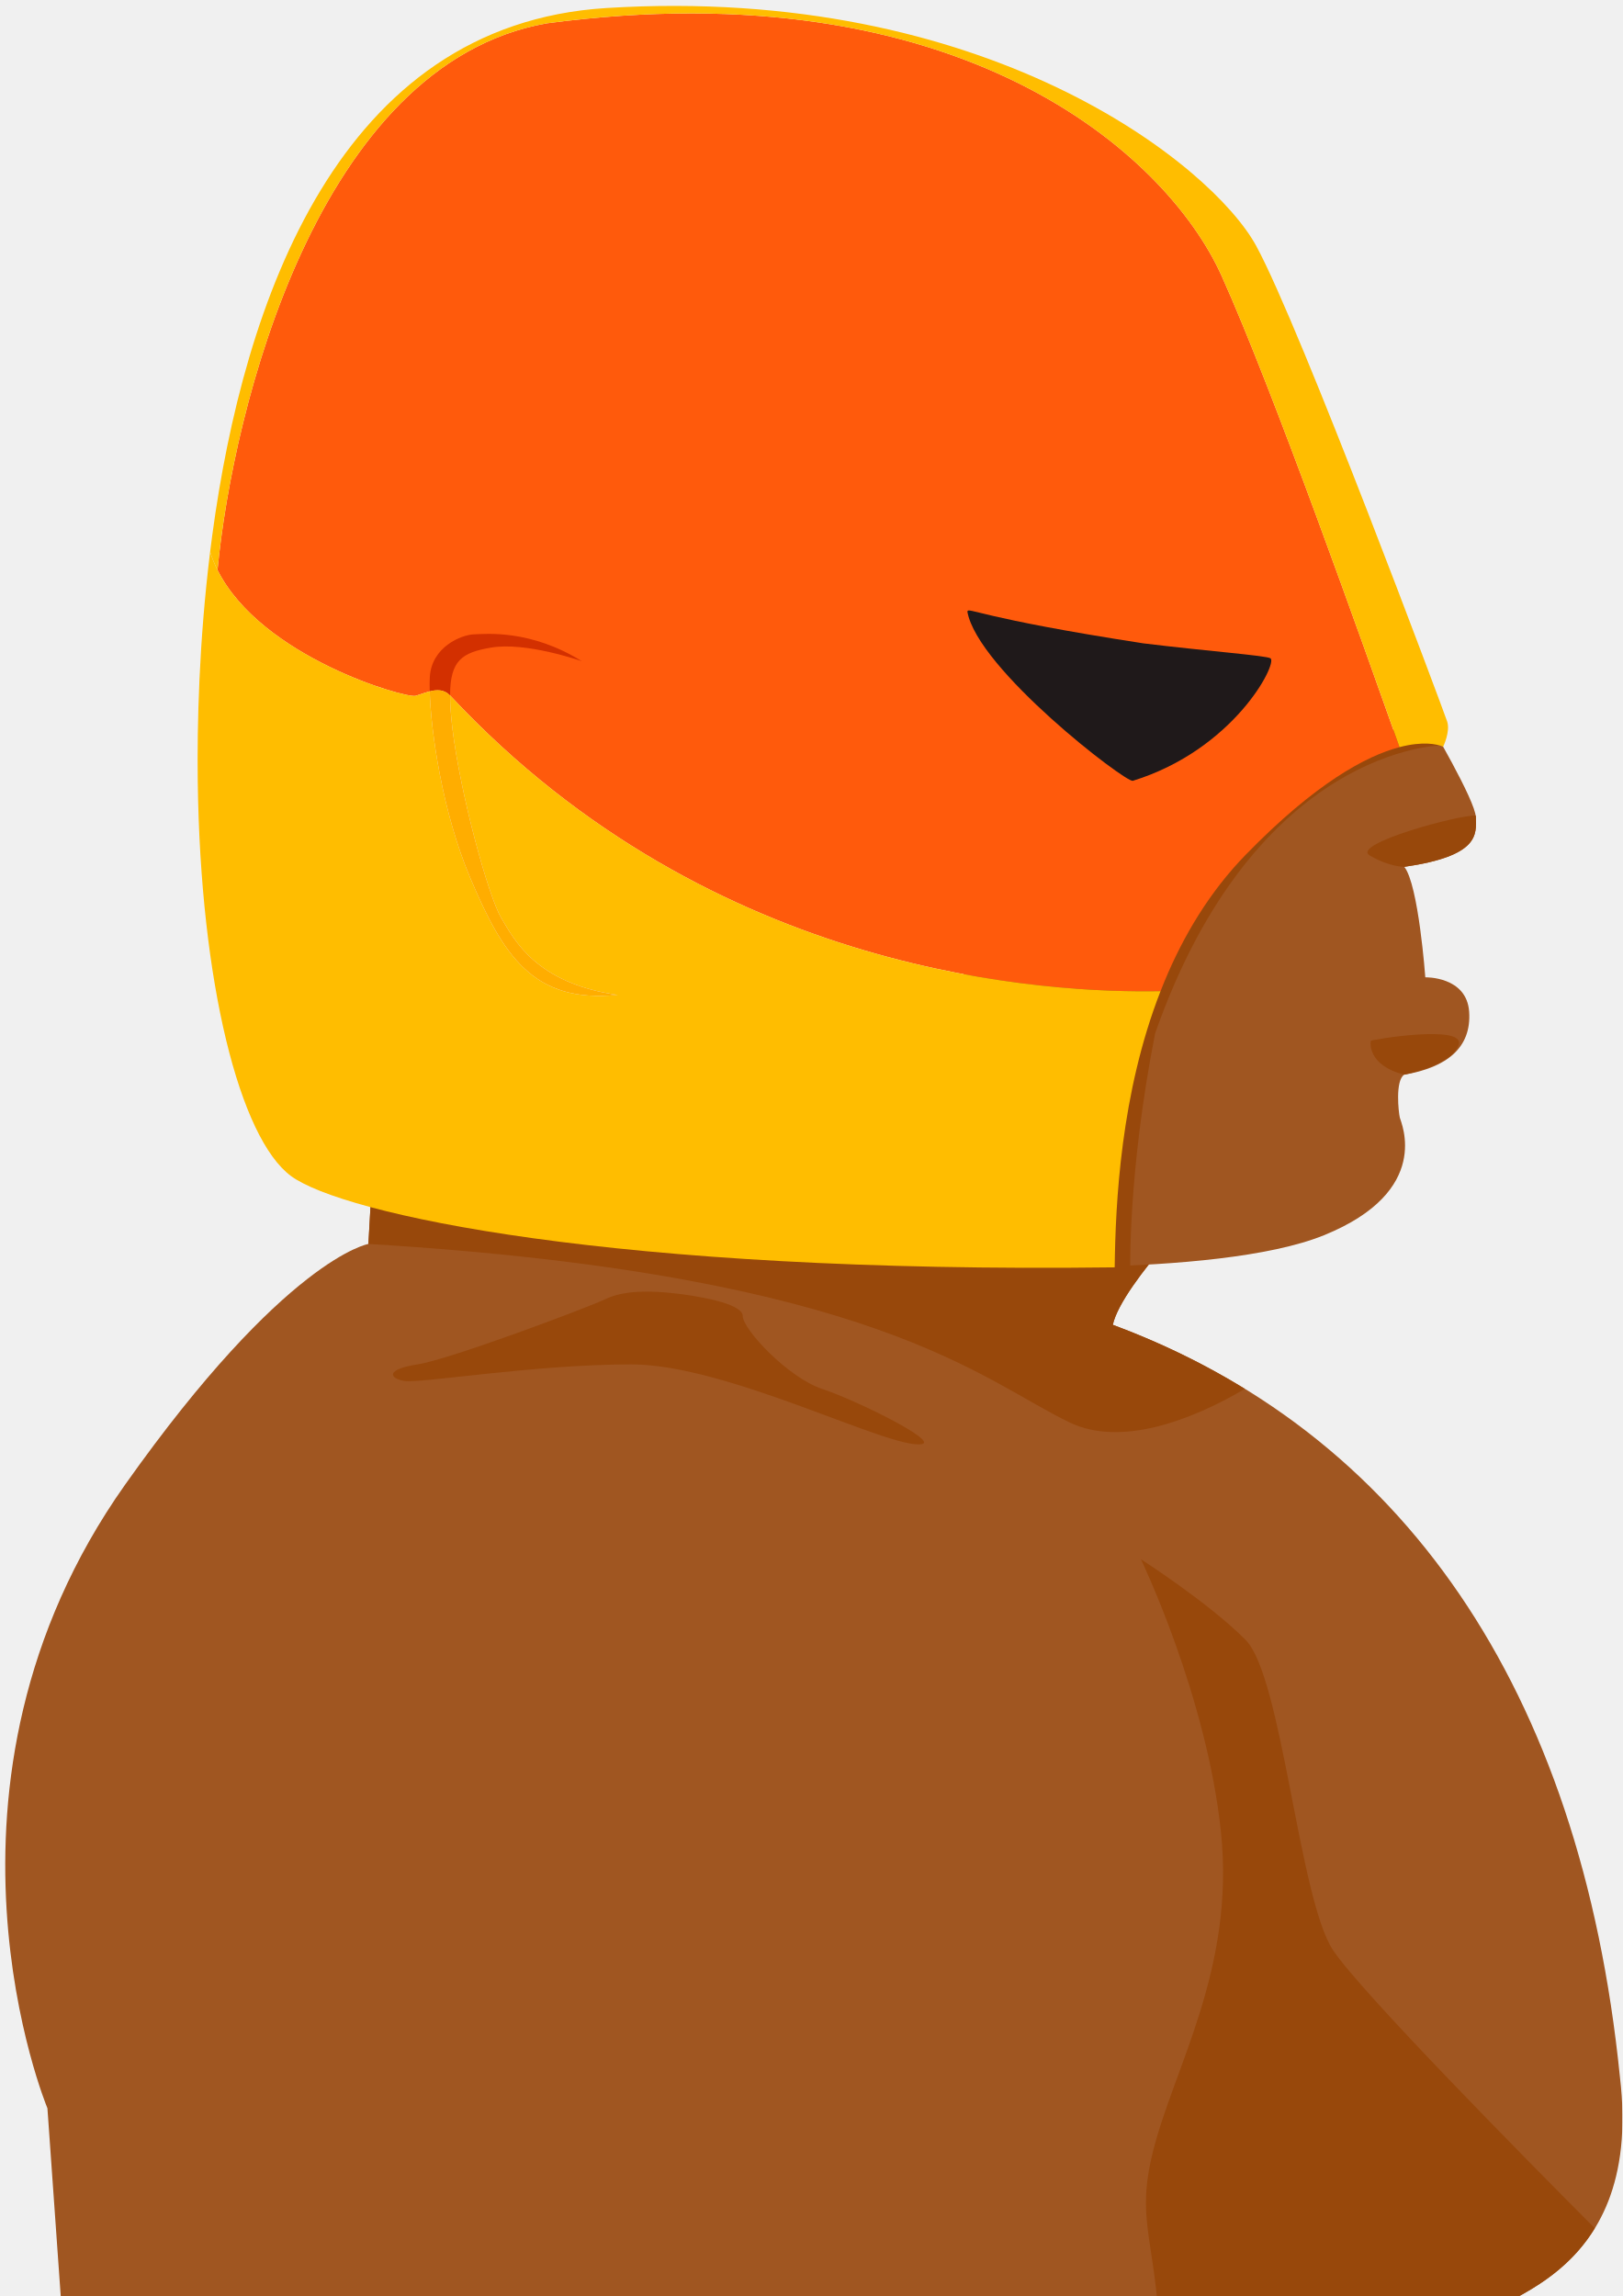
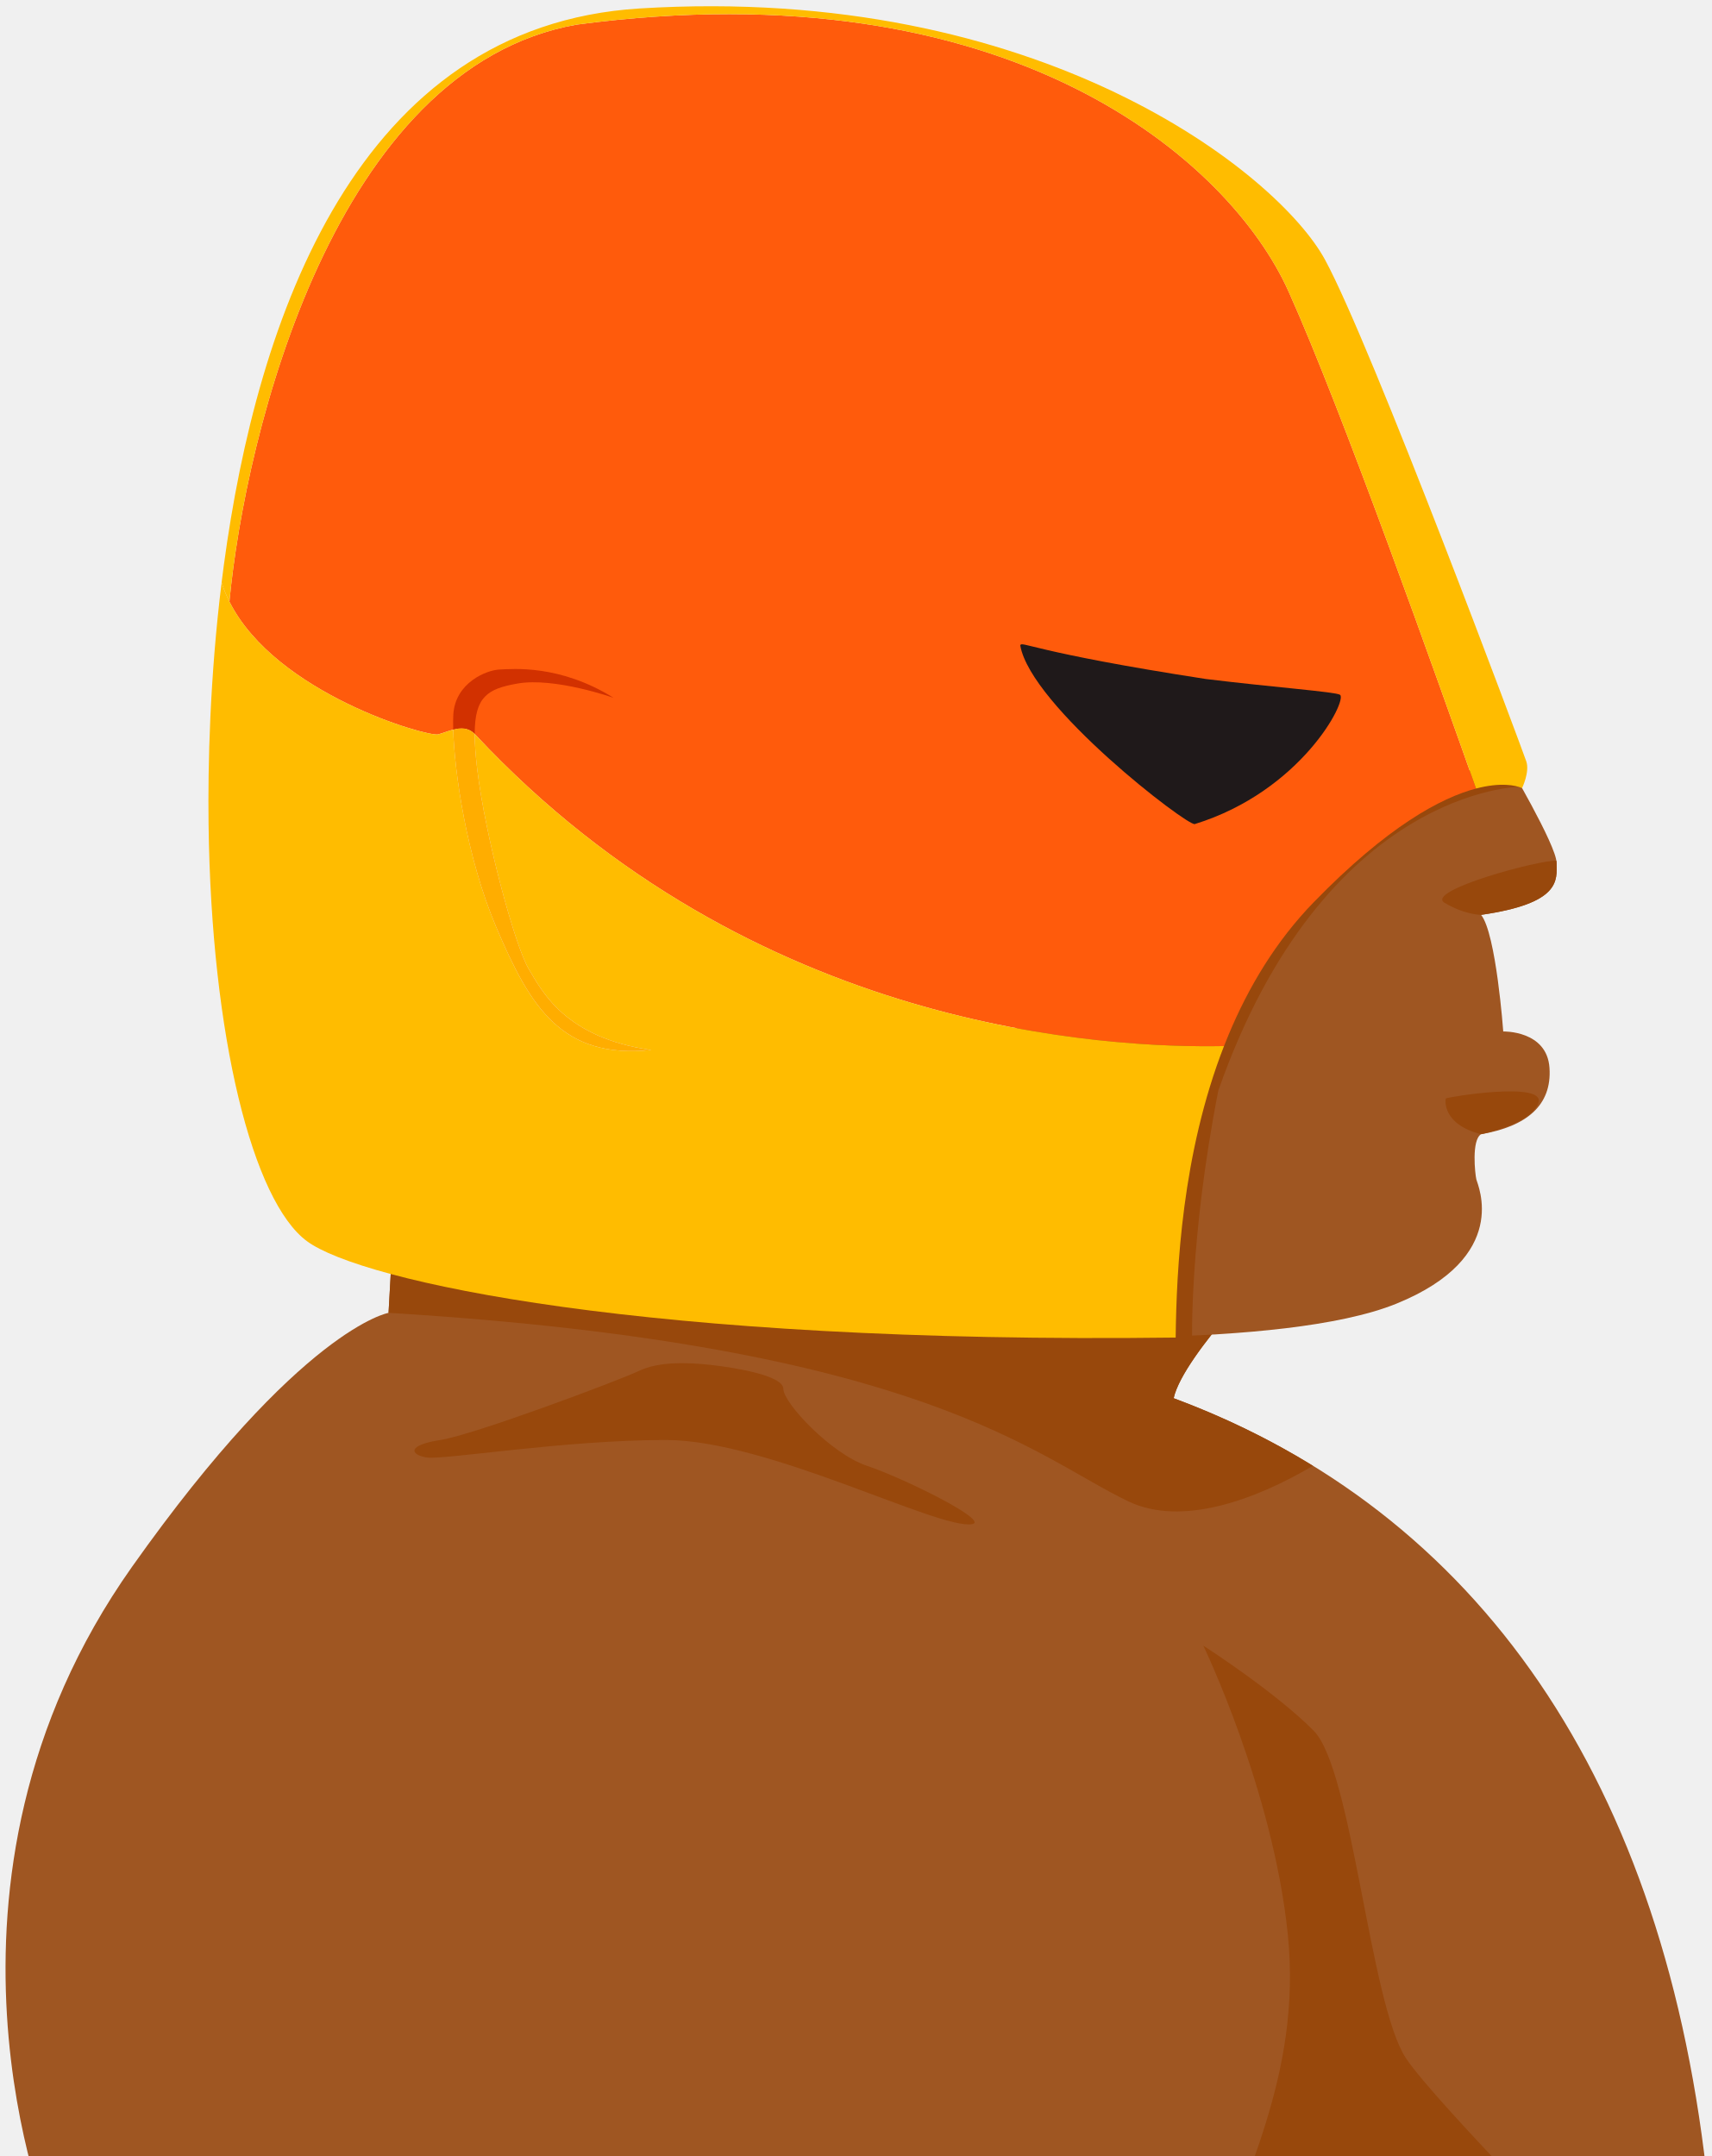
- <svg xmlns="http://www.w3.org/2000/svg" xmlns:xlink="http://www.w3.org/1999/xlink" width="118px" height="167px" viewBox="0 0 118 167" version="1.1">
+ <svg xmlns="http://www.w3.org/2000/svg" xmlns:xlink="http://www.w3.org/1999/xlink" width="100px" height="126px" viewBox="0 0 100 126" version="1.1">
  <defs>
-     <rect id="path-1" x="0" y="0" width="118" height="167" />
+     <rect id="path-1" x="0" y="0" width="100" height="126" />
  </defs>
-   <g id="Security-Plugin" stroke="none" stroke-width="1" fill="none" fill-rule="evenodd">
-     <g id="File-Scanning---Scanning---Free" transform="translate(-410, -567)">
-       <g id="Modal" transform="translate(380, 256)">
-         <g id="Graphic" transform="translate(30, 311)">
-           <mask id="mask-2" fill="white">
-             <use xlink:href="#path-1" />
-           </mask>
-           <g id="Mask" />
-           <g id="Defender" mask="url(#mask-2)">
-             <g transform="translate(59, 114.5) scale(-1, 1) translate(-59, -114.5) ">
-               <path d="M29.902,86.865 C29.902,86.865 36.415,93.39 37.069,96.36 C16.141,104.124 3.056,122.636 0.189,151.057 C-1.652,166.466 10.608,167.128 9.965,168.857 C9.322,170.586 8.531,188.311 13.04,202.693 C17.549,217.075 18.567,228.98 18.567,228.98 L109.196,228.98 L114.551,153.344 C114.551,153.344 124.36,129.824 108.898,107.982 C97.228,91.497 91.208,90.478 91.208,90.478 L90.842,83.964 L29.902,86.865 Z" id="Fill-1" fill="#A05621" />
-               <path d="M33.598,175.048 C33.313,163.063 35.66,162.549 34.144,156.471 C32.628,150.393 28.174,143.203 29.202,133.273 C30.23,123.342 35.026,113.412 35.026,113.412 C35.026,113.412 30.069,116.591 27.409,119.282 C24.748,121.973 23.54,138.065 21.061,141.833 C19.085,144.835 6.891,157.179 2.017,162.072 C5.051,167.014 10.395,167.699 9.965,168.856 C9.85,169.164 9.732,169.985 9.639,171.196 C9.654,171.211 16.448,177.445 20.082,177.445 C23.721,177.445 22.693,187.375 22.693,196.278 C22.693,205.181 23.707,207.92 25.598,209.975 C27.489,212.029 33.598,228.979 33.598,228.979 L40.165,213.399 C40.165,213.399 33.882,195.251 33.598,175.048" id="Fill-4" fill="#98480B" />
-               <path d="M41.346,86.32 L33.012,90.234 C34.787,92.288 36.728,94.808 37.069,96.36 C33.655,97.627 30.453,99.184 27.467,101.02 C31.483,103.391 36.522,105.207 40.165,103.482 C46.55,100.459 54.198,92.715 91.207,90.478 L90.843,83.964 L41.346,86.32 Z" id="Fill-6" fill="#98480B" />
-               <path d="M14.098,52.476 C14.098,52.476 10.688,58.231 10.665,59.453 C10.643,60.676 10.368,62.255 15.871,63.05 C14.832,64.334 14.342,71.086 14.342,71.086 C14.342,71.086 11.326,71.001 11.153,73.596 C10.979,76.19 12.752,77.633 15.871,78.165 C16.544,78.574 16.286,80.91 16.197,81.286 C16.108,81.661 13.794,86.631 21.712,89.845 C29.629,93.059 49.319,92.02 49.319,92.02 L47.206,60.177 L14.098,52.476 Z" id="Fill-8" fill="#A05621" />
-               <path d="M13.163,54.217 C13.163,54.217 26.66,54.297 33.99,75.157 C35.997,85.371 35.797,92.526 35.797,92.526 L41.364,92.526 L39.129,63.725 C39.129,63.725 16.984,49.058 13.163,54.217" id="Fill-10" fill="#98480B" />
-               <path d="M78.235,1.697 C48.301,-2.284 33.197,11.101 29.159,20.059 C25.422,28.351 18.811,47.026 16.217,54.343 C18.617,54.973 22.311,56.936 27.409,62.176 C30.028,64.868 31.922,68.041 33.298,71.348 C33.401,71.596 33.501,71.844 33.597,72.092 C41.575,72.237 66.06,71.123 85.213,50.639 C85.947,49.787 86.986,50.395 87.781,50.611 C88.483,50.801 98.979,47.827 102.181,41.461 C101.075,29.861 94.936,4.651 78.235,1.697" id="Fill-12" fill="#FF5A0C" />
-               <path d="M102.565,38.945 C100.282,22.002 93.42,1.794 73.901,0.584 C46.262,-1.13 29.874,11.954 26.639,17.887 C23.405,23.82 12.997,51.743 12.753,52.476 C12.508,53.21 13.045,54.312 13.045,54.312 C13.493,54.112 14.539,53.902 16.218,54.343 C18.811,47.026 25.422,28.351 29.159,20.06 C33.197,11.101 48.301,-2.283 78.235,1.697 C94.936,4.651 101.076,29.861 102.181,41.46 C102.394,41.036 102.576,40.596 102.719,40.142 C102.67,39.745 102.619,39.346 102.565,38.945" id="Fill-14" fill="#FFBD00" />
-               <path d="M25.598,47.884 C25.074,48.265 28.268,54.525 35.616,56.793 C36.141,56.923 46.92,48.67 47.647,44.484 C47.566,44.131 46.88,44.938 34.849,46.794 C30.247,47.359 25.875,47.682 25.598,47.884" id="Fill-17" fill="#1F191A" />
-               <path d="M102.719,40.142 C100.421,47.416 88.529,50.813 87.781,50.611 C87.464,50.525 87.109,50.377 86.749,50.284 C86.665,53.159 85.852,59.021 83.789,63.881 C81.433,69.43 79.254,72.994 73.09,72.365 C79.045,71.51 80.61,68.333 81.546,66.768 C82.482,65.204 84.531,57.72 85.096,52.995 C85.211,52.033 85.267,51.245 85.267,50.584 C85.249,50.602 85.23,50.618 85.213,50.639 C66.06,71.122 41.575,72.237 33.598,72.092 C36.498,79.519 36.873,87.493 36.932,92.181 C73.524,92.646 93.101,88.292 96.831,85.542 C100.561,82.792 103.435,71.484 103.619,56.793 C103.67,52.723 103.531,46.724 102.719,40.142" id="Fill-19" fill="#FFBD00" />
-               <path d="M86.748,50.284 C86.76,49.877 86.757,49.529 86.742,49.253 C86.612,47.027 84.418,46.172 83.546,46.14 C82.675,46.108 79.416,45.769 75.688,48.092 C75.688,48.092 79.755,46.656 82.32,47.108 C84.363,47.467 85.268,47.998 85.267,50.584 C85.699,50.132 86.227,50.149 86.748,50.284" id="Fill-21" fill="#D33000" />
-               <path d="M85.096,52.995 C84.531,57.72 82.482,65.204 81.546,66.768 C80.61,68.333 79.044,71.51 73.09,72.365 C79.254,72.994 81.433,69.43 83.789,63.881 C85.852,59.021 86.665,53.159 86.748,50.284 C86.227,50.149 85.699,50.132 85.267,50.584 C85.267,51.245 85.211,52.033 85.096,52.995" id="Fill-23" fill="#FFAD00" />
-               <path d="M50.97,105.041 C53.295,105.428 65.054,99.239 72.085,99.239 C79.115,99.239 87.456,100.636 88.588,100.444 C89.721,100.251 89.959,99.596 87.635,99.239 C85.312,98.882 75.302,95.13 73.932,94.475 C72.562,93.82 70.572,93.891 69.005,94.064 C67.438,94.237 63.982,94.773 63.982,95.725 C63.982,96.678 60.705,100.192 58.203,101.025 C55.701,101.859 49.695,104.829 50.97,105.041" id="Fill-25" fill="#98480B" />
-               <path d="M10.678,59.321 C10.671,59.369 10.666,59.414 10.665,59.453 C10.643,60.676 10.368,62.255 15.871,63.05 C15.871,63.05 16.962,63.062 18.384,62.221 C19.797,61.385 11.785,59.232 10.678,59.321" id="Fill-27" fill="#98480B" />
-               <path d="M15.871,78.165 C15.871,78.165 12.409,77.5 11.915,75.993 C11.422,74.485 18.239,75.615 18.297,75.702 C18.355,75.79 18.551,77.495 15.871,78.165" id="Fill-29" fill="#98480B" />
+   <g id="File-Scanning" stroke="none" stroke-width="1" fill="none" fill-rule="evenodd">
+     <g id="File-Scanning---Settings---Free" transform="translate(-440, -723)">
+       <g id="Body" transform="translate(410, 371)">
+         <g id="Graphic-/-File-Scanning---Settings---Upsell" transform="translate(30, 352)">
+           <g id="defender-graphic-filescan-settings-upsell">
+             <mask id="mask-2" fill="white">
+               <use xlink:href="#path-1" />
+             </mask>
+             <g id="Mask" />
+             <g id="graphic" mask="url(#mask-2)">
+               <g transform="translate(50, 97.096) scale(-1, 1) translate(-50, -97.096) ">
+                 <path d="M25.341,73.661 C25.341,73.661 30.86,79.194 31.415,81.713 C13.679,88.297 2.59,103.995 0.16,128.096 C-1.4,141.163 8.99,141.724 8.445,143.19 C7.9,144.657 7.23,159.688 11.051,171.884 C14.872,184.08 15.734,194.175 15.734,194.175 L92.539,194.175 L97.077,130.036 C97.077,130.036 105.39,110.091 92.286,91.569 C82.396,77.59 77.295,76.725 77.295,76.725 L76.985,71.201 L25.341,73.661 Z" id="Fill-1" fill="#9F5622" />
+                 <path d="M28.472,148.441 C28.232,138.278 30.221,137.842 28.936,132.688 C27.651,127.534 23.876,121.436 24.748,113.015 C25.618,104.594 29.683,96.173 29.683,96.173 C29.683,96.173 25.482,98.87 23.228,101.151 C20.973,103.433 19.949,117.079 17.848,120.274 C16.174,122.82 5.84,133.288 1.709,137.437 C4.28,141.628 8.809,142.209 8.445,143.19 C8.348,143.451 8.247,144.148 8.168,145.174 C8.182,145.187 13.939,150.473 17.019,150.473 C20.102,150.473 19.231,158.894 19.231,166.444 C19.231,173.993 20.09,176.316 21.693,178.059 C23.296,179.801 28.472,194.174 28.472,194.174 L34.038,180.962 C34.038,180.962 28.713,165.573 28.472,148.441" id="Fill-4" fill="#98480C" />
+                 <path d="M35.039,73.199 L27.976,76.518 C29.481,78.26 31.125,80.397 31.415,81.713 C28.521,82.787 25.808,84.108 23.277,85.665 C26.681,87.676 30.951,89.215 34.038,87.753 C39.449,85.189 45.931,78.623 77.294,76.725 L76.985,71.201 L35.039,73.199 Z" id="Fill-6" fill="#98480C" />
+                 <path d="M11.947,44.5 C11.947,44.5 9.057,49.38 9.039,50.417 C9.019,51.453 8.786,52.792 13.45,53.466 C12.569,54.555 12.155,60.281 12.155,60.281 C12.155,60.281 9.599,60.209 9.452,62.409 C9.305,64.609 10.807,65.833 13.45,66.284 C14.02,66.631 13.802,68.612 13.726,68.93 C13.651,69.248 11.69,73.463 18.4,76.189 C25.11,78.914 41.796,78.033 41.796,78.033 L40.005,51.031 L11.947,44.5 Z" id="Fill-8" fill="#9F5622" />
+                 <path d="M11.155,45.976 C11.155,45.976 22.593,46.044 28.805,63.734 C30.506,72.395 30.336,78.462 30.336,78.462 L35.054,78.462 L33.16,54.039 C33.16,54.039 14.393,41.601 11.155,45.976" id="Fill-10" fill="#98480C" />
+                 <path d="M66.301,1.439 C40.933,-1.936 28.133,9.414 24.711,17.01 C21.544,24.042 15.942,39.878 13.744,46.083 C15.777,46.617 18.907,48.282 23.228,52.725 C25.447,55.008 27.052,57.699 28.218,60.503 C28.306,60.713 28.39,60.923 28.472,61.134 C35.233,61.257 55.983,60.312 72.214,42.942 C72.836,42.22 73.717,42.735 74.391,42.918 C74.985,43.079 83.88,40.557 86.594,35.159 C85.657,25.322 80.454,3.944 66.301,1.439" id="Fill-12" fill="#FF5B0C" />
+                 <path d="M86.919,33.026 C84.985,18.658 79.17,1.522 62.628,0.495 C39.205,-0.958 25.317,10.137 22.576,15.168 C19.835,20.199 11.015,43.878 10.807,44.5 C10.6,45.122 11.055,46.057 11.055,46.057 C11.435,45.887 12.321,45.709 13.744,46.083 C15.942,39.878 21.544,24.042 24.711,17.011 C28.133,9.414 40.933,-1.936 66.301,1.439 C80.454,3.944 85.657,25.322 86.594,35.158 C86.775,34.798 86.928,34.426 87.05,34.04 C87.008,33.704 86.965,33.365 86.919,33.026" id="Fill-14" fill="#FFBC00" />
+                 <path d="M21.693,40.605 C21.249,40.928 23.956,46.237 30.183,48.161 C30.628,48.271 39.763,41.272 40.379,37.722 C40.31,37.423 39.729,38.107 29.533,39.682 C25.633,40.16 21.928,40.434 21.693,40.605" id="Fill-17" fill="#1F191A" />
+                 <path d="M87.05,34.04 C85.103,40.209 75.025,43.09 74.391,42.918 C74.122,42.845 73.821,42.72 73.516,42.641 C73.445,45.079 72.756,50.05 71.007,54.171 C69.011,58.877 67.165,61.899 61.941,61.366 C66.987,60.641 68.313,57.946 69.107,56.62 C69.9,55.293 71.636,48.947 72.115,44.94 C72.212,44.124 72.26,43.455 72.26,42.895 C72.245,42.911 72.229,42.924 72.215,42.942 C55.983,60.312 35.233,61.257 28.473,61.134 C30.931,67.432 31.249,74.194 31.298,78.169 C62.309,78.564 78.899,74.871 82.06,72.539 C85.222,70.207 87.657,60.619 87.812,48.161 C87.856,44.709 87.738,39.622 87.05,34.04" id="Fill-19" fill="#FFBC00" />
+                 <path d="M73.516,42.641 C73.525,42.295 73.523,42 73.51,41.767 C73.4,39.879 71.54,39.154 70.802,39.127 C70.064,39.1 67.301,38.812 64.143,40.782 C64.143,40.782 67.589,39.565 69.763,39.948 C71.494,40.252 72.261,40.702 72.26,42.895 C72.626,42.512 73.074,42.526 73.516,42.641" id="Fill-21" fill="#D23100" />
+                 <path d="M72.115,44.94 C71.636,48.947 69.9,55.293 69.107,56.62 C68.313,57.946 66.987,60.641 61.941,61.366 C67.165,61.899 69.011,58.876 71.007,54.171 C72.756,50.05 73.445,45.079 73.516,42.641 C73.074,42.526 72.626,42.512 72.26,42.895 C72.26,43.455 72.212,44.124 72.115,44.94" id="Fill-23" fill="#FFAD00" />
+                 <path d="M43.195,89.075 C45.165,89.403 55.131,84.155 61.089,84.155 C67.047,84.155 74.116,85.339 75.075,85.176 C76.034,85.013 76.236,84.458 74.267,84.155 C72.298,83.852 63.816,80.67 62.654,80.115 C61.493,79.559 59.807,79.62 58.479,79.766 C57.151,79.913 54.222,80.367 54.222,81.175 C54.222,81.983 51.445,84.962 49.324,85.669 C47.204,86.377 42.115,88.895 43.195,89.075" id="Fill-25" fill="#98480C" />
+                 <path d="M9.049,50.304 C9.043,50.345 9.039,50.383 9.038,50.417 C9.019,51.453 8.786,52.792 13.45,53.466 C13.45,53.466 14.375,53.476 15.579,52.764 C16.777,52.055 9.987,50.229 9.049,50.304" id="Fill-27" fill="#98480C" />
+                 <path d="M13.45,66.284 C13.45,66.284 10.516,65.72 10.098,64.442 C9.68,63.163 15.457,64.122 15.506,64.196 C15.555,64.27 15.721,65.716 13.45,66.284" id="Fill-29" fill="#98480C" />
+               </g>
            </g>
          </g>
        </g>
      </g>
    </g>
  </g>
</svg>
